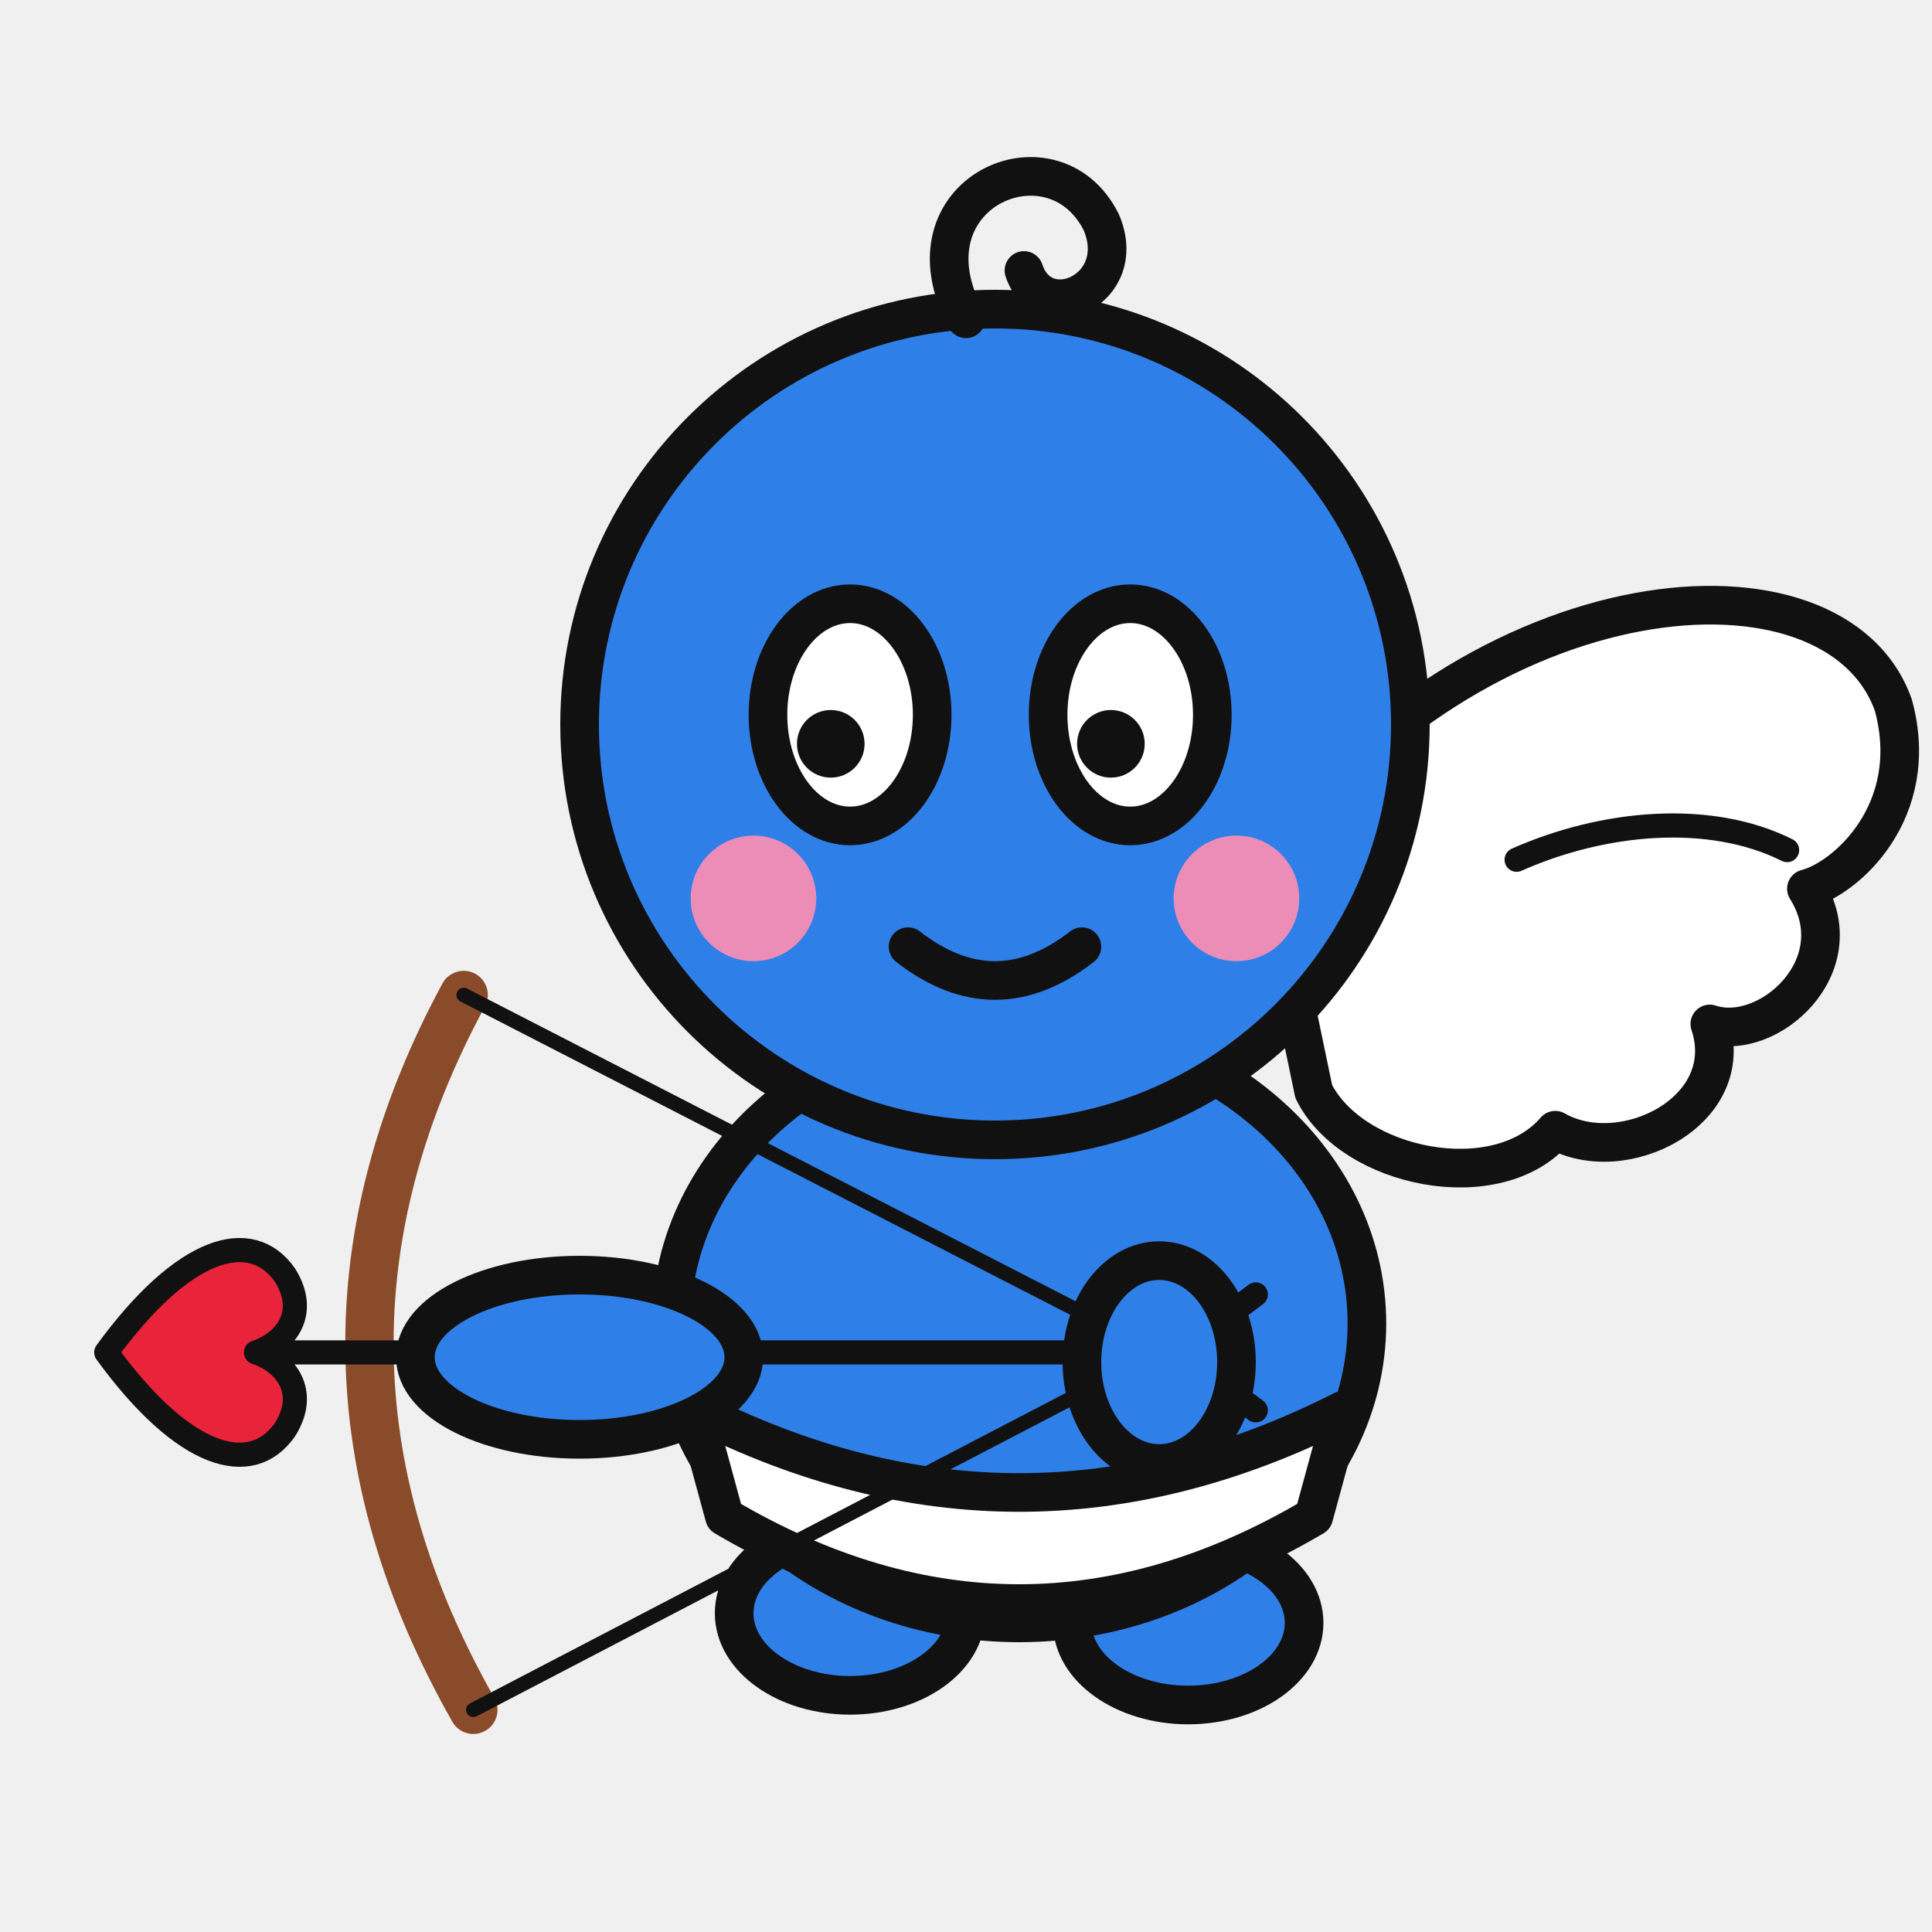
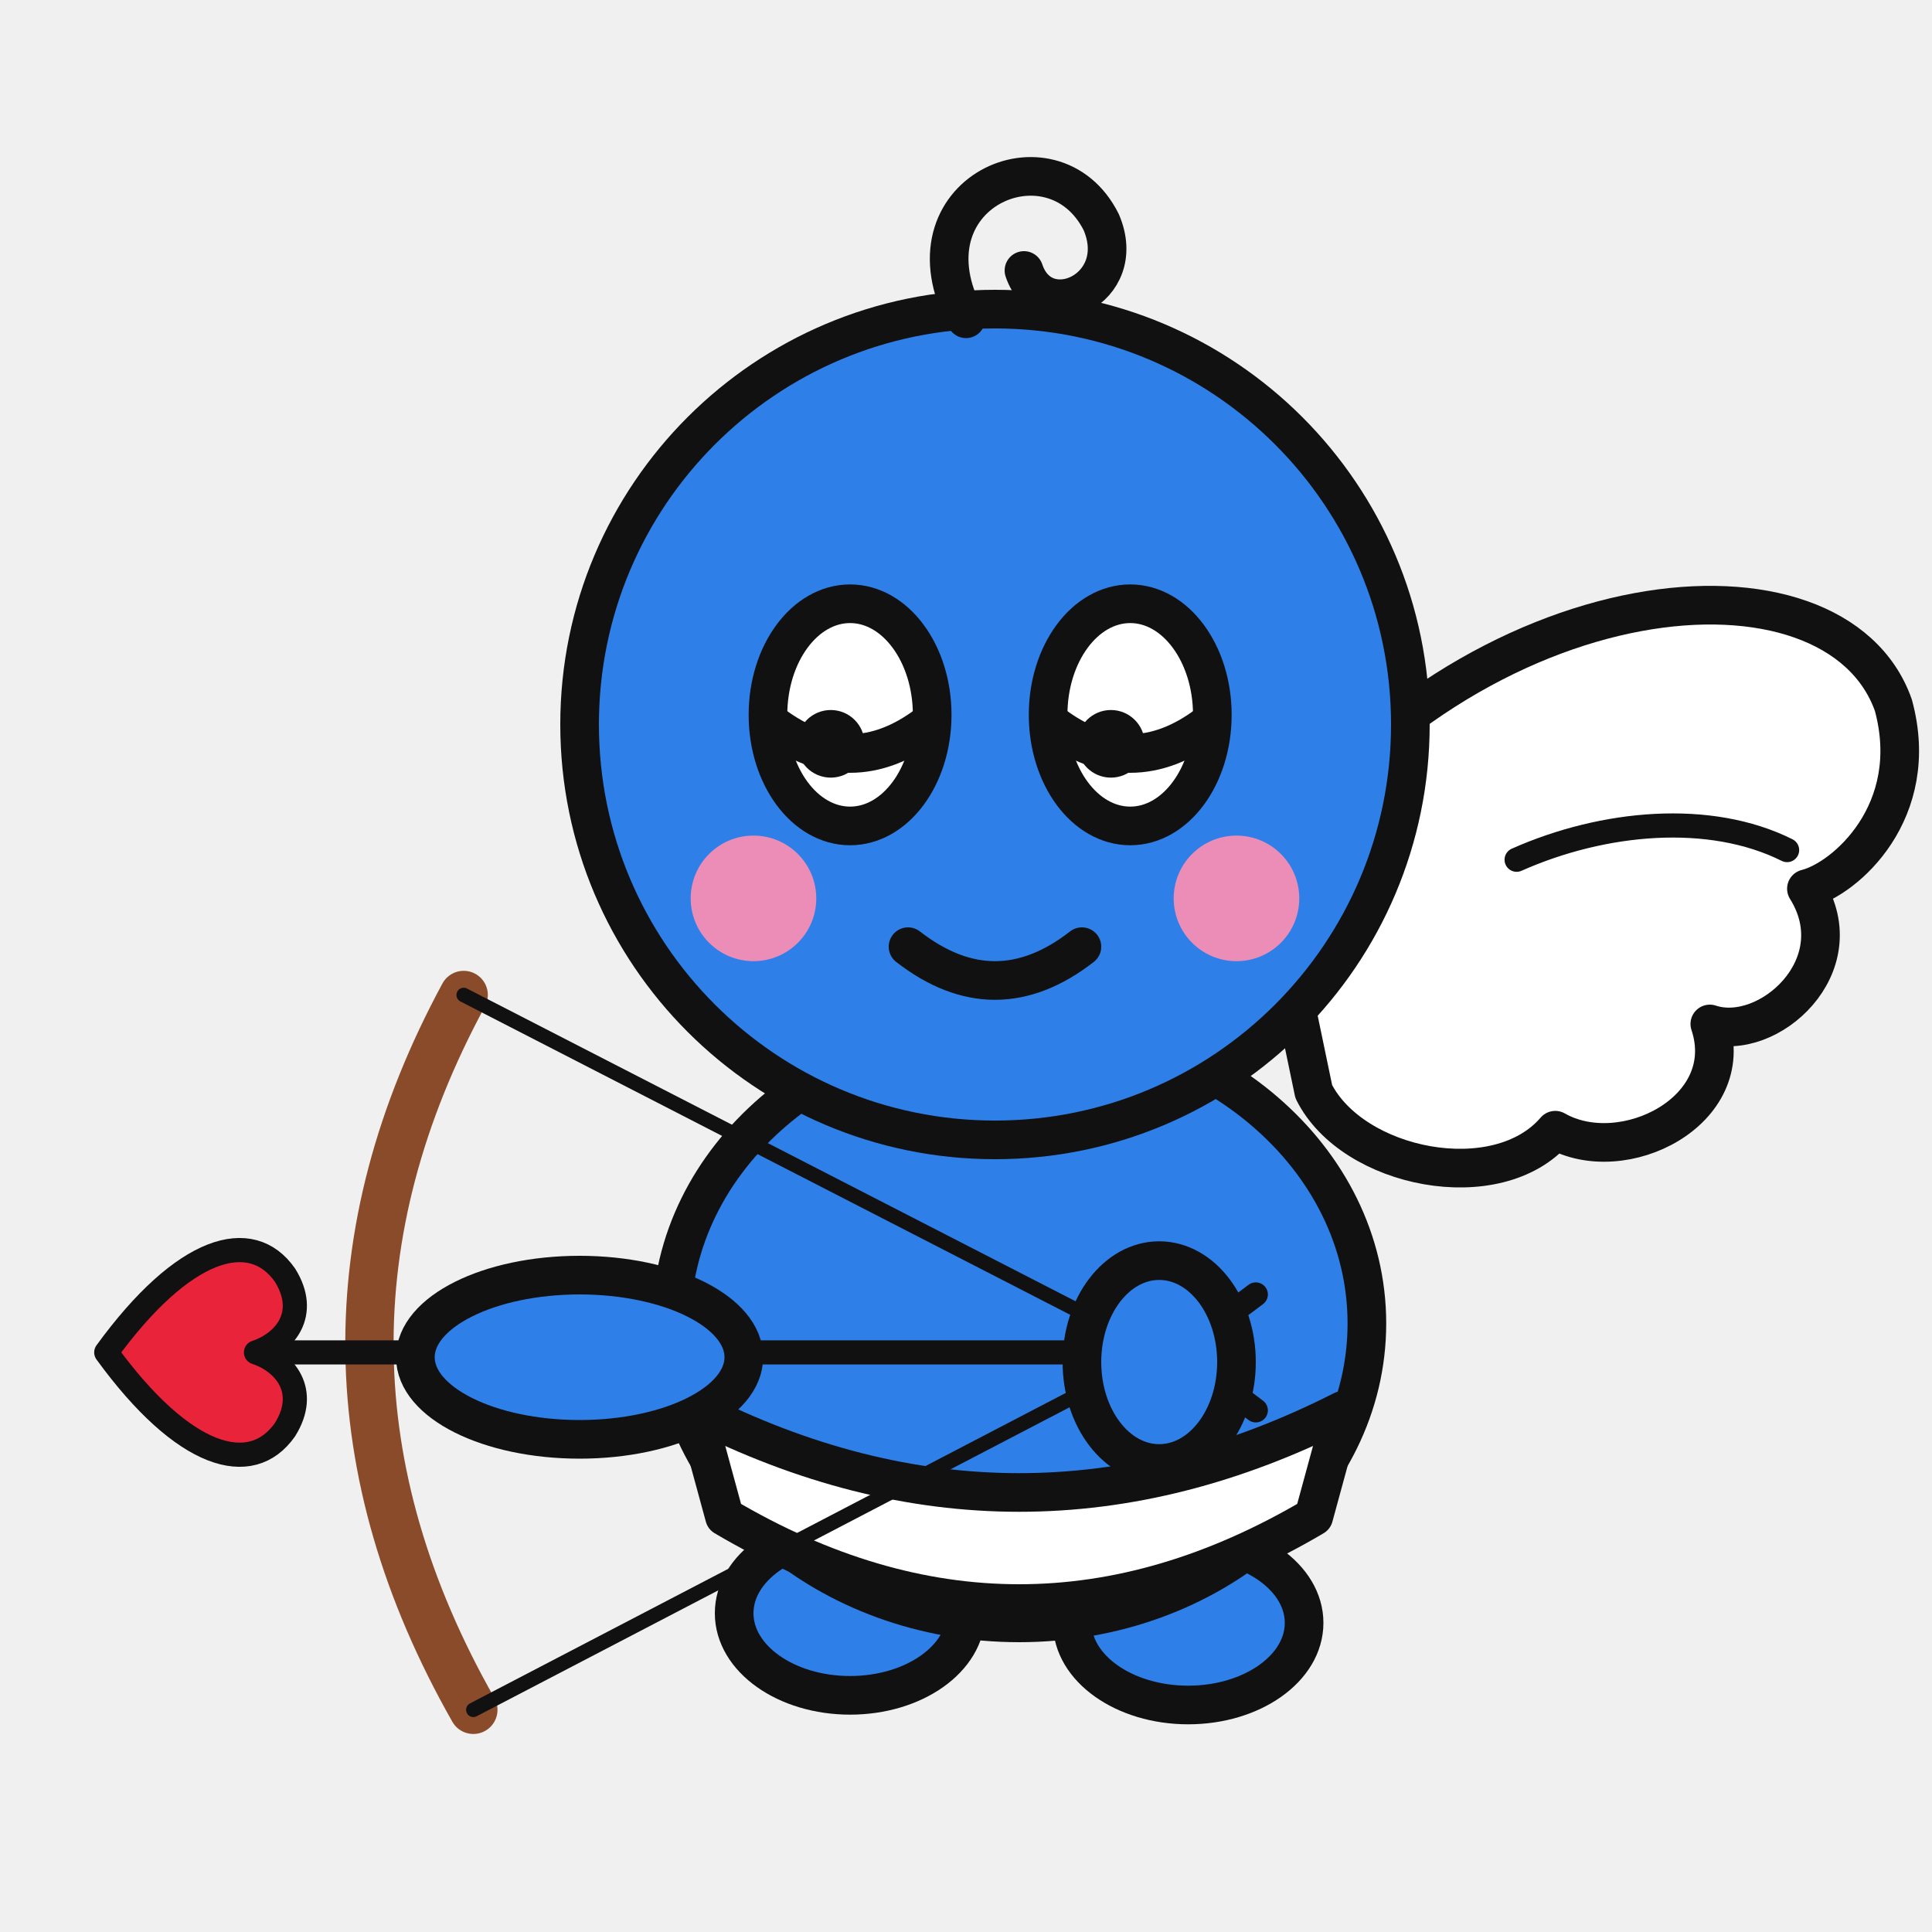
<svg xmlns="http://www.w3.org/2000/svg" viewBox="0 0 400 400" aria-label="Blue Cherub">
  <g stroke="#111" stroke-width="8" stroke-linejoin="round" stroke-linecap="round">
    <g id="wing-back">
      <path d="M262,178 C306,118 380,112 392,146 C398,168 382,182 374,184 C384,200 366,216 354,212 C360,230 336,242 322,234 C310,248 280,242 272,226 Z" fill="#fff" />
      <path d="M314,178 C332,170 354,168 370,176" fill="none" stroke-width="5" />
    </g>
    <g id="legs" fill="#2f7fe8">
      <ellipse cx="176" cy="334" rx="24" ry="17" />
      <ellipse cx="246" cy="336" rx="24" ry="17" />
    </g>
    <g id="body">
      <ellipse cx="211" cy="274" rx="72" ry="62" fill="#2f7fe8" />
      <path id="diaper" d="M144,292 Q211,326 278,292 L272,314 Q211,350 150,314 Z" fill="#fff" />
    </g>
    <g id="head">
      <circle cx="206" cy="150" r="86" fill="#2f7fe8" />
      <path id="hair-curl" d="M200,66 C186,40 218,26 228,46 C234,60 216,68 212,56" fill="none" />
      <g id="cheeks" stroke="none" fill="#ff8fb0" opacity=".9">
        <circle cx="156" cy="186" r="13" />
        <circle cx="256" cy="186" r="13" />
      </g>
      <g id="eyes">
-         <ellipse cx="176" cy="148" rx="17" ry="23" fill="#fff" />
-         <ellipse cx="234" cy="148" rx="17" ry="23" fill="#fff" />
-         <circle cx="172" cy="154" r="7" fill="#111" stroke="none" />
-         <circle cx="230" cy="154" r="7" fill="#111" stroke="none" />
+         <g id="eyes-open">
+           <ellipse cx="176" cy="148" rx="17" ry="23" fill="#fff" />
+           <ellipse cx="234" cy="148" rx="17" ry="23" fill="#fff" />
+           <circle cx="172" cy="154" r="7" fill="#111" stroke="none" />
+           <circle cx="230" cy="154" r="7" fill="#111" stroke="none" />
+         </g>
+         <g id="eyes-closed" fill="none">
+           <path d="M160,150 Q176,162 192,150" />
+           <path d="M218,150 Q234,162 250,150" />
+         </g>
      </g>
      <path id="mouth" d="M188,196 Q206,210 224,196" fill="none" />
    </g>
    <g id="bow">
      <path id="bow-limb" d="M96,206 Q56,280 98,354" fill="none" stroke="#8a4b2a" stroke-width="10" />
      <path id="string" d="M96,206 L240,280 L98,354" fill="none" stroke-width="3" />
    </g>
    <g id="arrow">
      <path id="shaft" d="M60,280 L244,280" fill="none" stroke-width="5" />
      <path id="fletching" d="M244,280 L260,268 M244,280 L260,292" fill="none" stroke-width="5" />
      <path id="arrow-heart" d="M0,20 C-22,4 -26,-10 -16,-17 C-8,-22 -2,-17 0,-11 C2,-17 8,-22 16,-17 C26,-10 22,4 0,20 Z" fill="#e8233a" stroke-width="5" transform="translate(42 280) rotate(90)" />
    </g>
    <g id="arms" fill="#2f7fe8">
      <ellipse id="arm-bow" cx="120" cy="281" rx="34" ry="17" />
      <ellipse id="arm-string" cx="240" cy="282" rx="16" ry="21" />
    </g>
  </g>
</svg>
